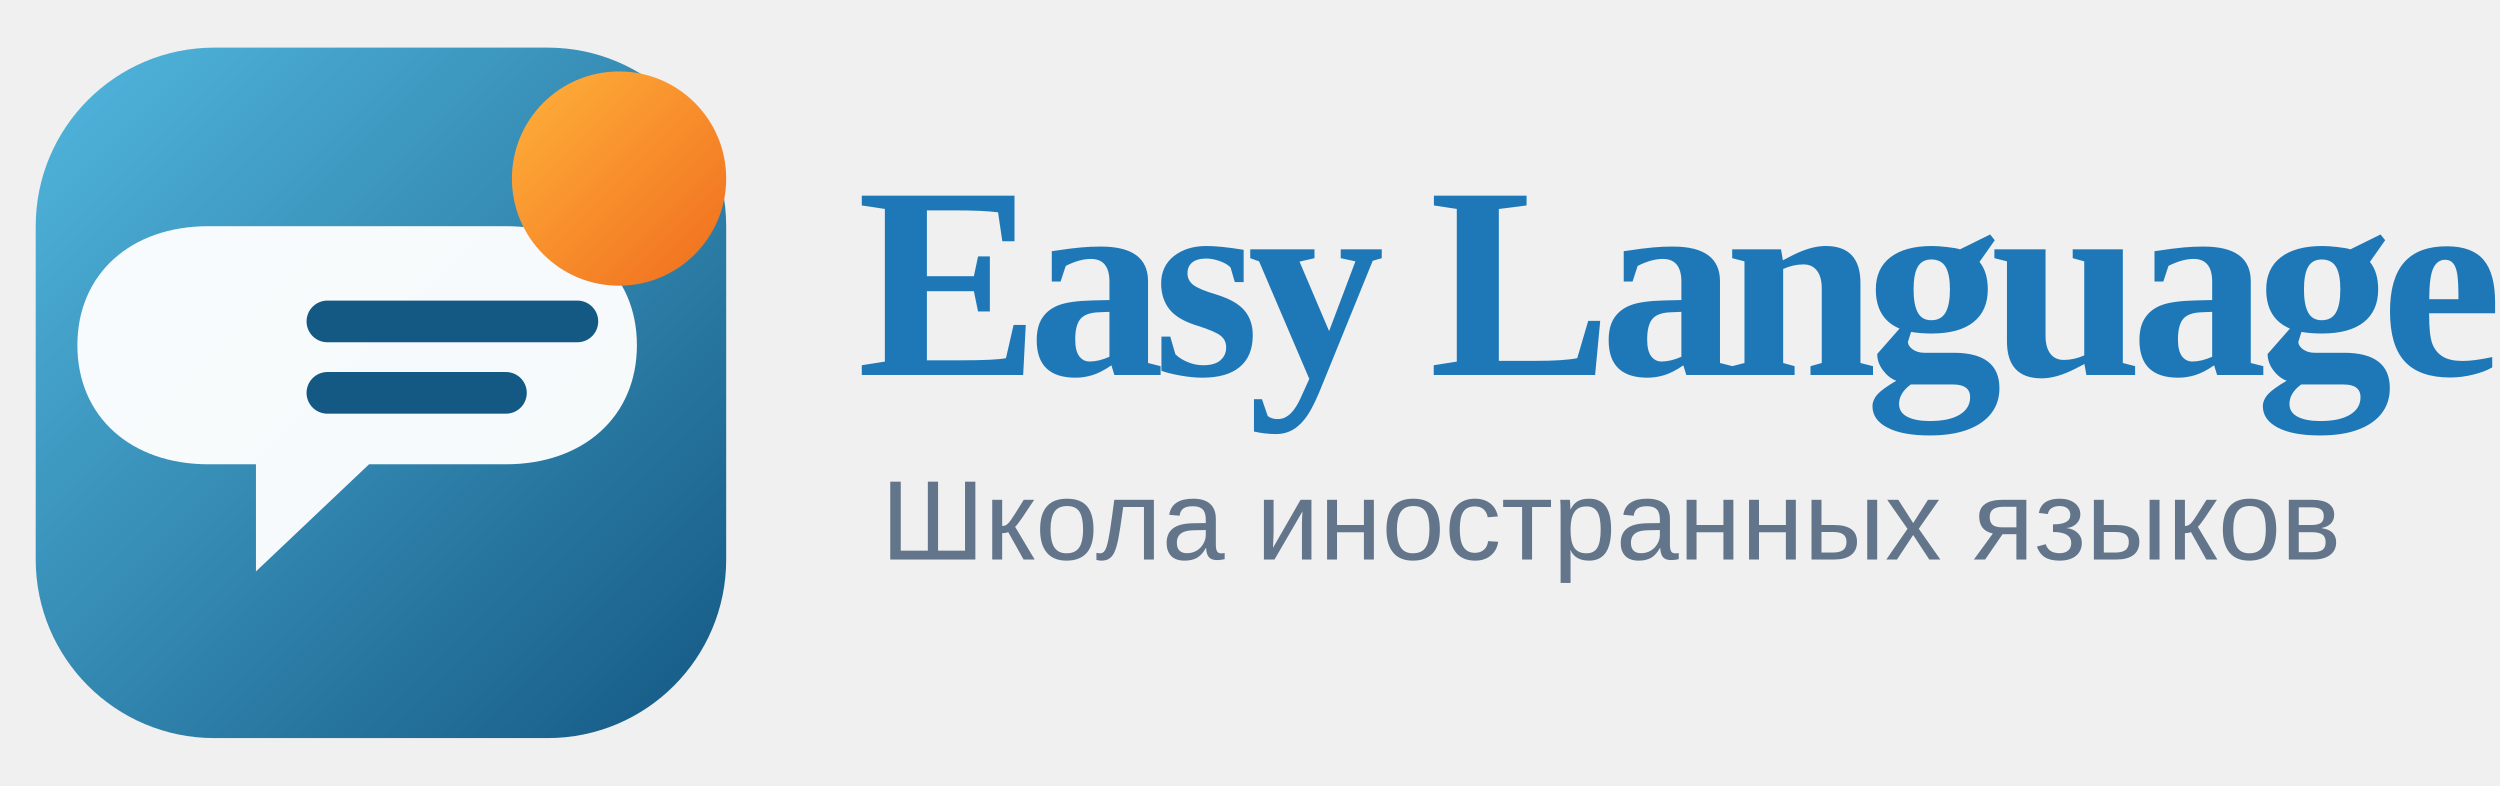
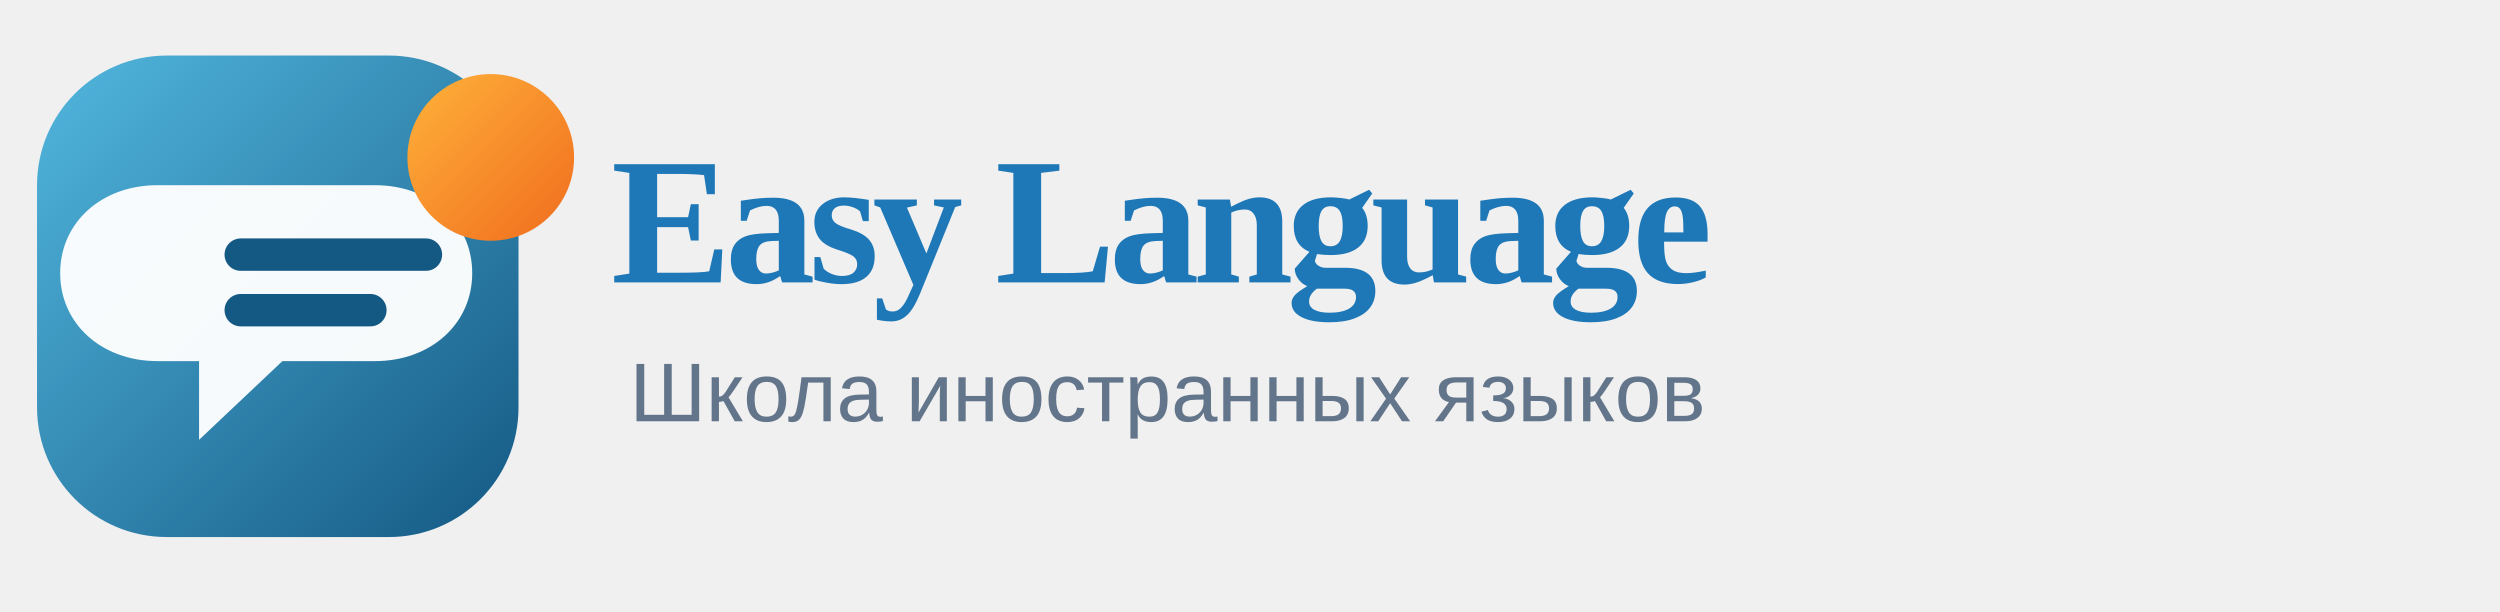
- <svg xmlns="http://www.w3.org/2000/svg" width="420" height="132" viewBox="0 0 420 132" role="img" aria-labelledby="title desc">
+ <svg xmlns="http://www.w3.org/2000/svg" width="540" height="132" viewBox="0 0 540 132" role="img" aria-labelledby="title desc">
  <defs>
    <linearGradient id="g" x1="0" y1="0" x2="1" y2="1">
      <stop offset="0" stop-color="#52b7de" />
      <stop offset="1" stop-color="#145984" />
    </linearGradient>
    <linearGradient id="o" x1="0" y1="0" x2="1" y2="1">
      <stop offset="0" stop-color="#ffb23b" />
      <stop offset="1" stop-color="#f06c1d" />
    </linearGradient>
  </defs>
-   <rect x="6" y="8" width="116" height="116" rx="30" fill="url(#g)" />
-   <path d="M35 38h50c13 0 22 8 22 20s-9 20-22 20H62L43 96v-18h-8c-13 0-22-8-22-20s9-20 22-20z" fill="white" opacity=".96" />
-   <path d="M55 54h42M55 66h30" stroke="#145984" stroke-width="7" stroke-linecap="round" />
-   <circle cx="104" cy="30" r="18" fill="url(#o)" />
-   <text x="144" y="63" font-family="Georgia, 'Times New Roman', serif" font-size="46" font-weight="700" fill="#1e78b7" letter-spacing="-2">Easy Language</text>
-   <text x="148" y="94" font-family="Arial, Helvetica, sans-serif" font-size="19" fill="#63758a">Школа иностранных языков</text>
+   <rect x="8" y="12" width="104" height="104" rx="28" fill="url(#g)" />
+   <path d="M34 40h47c12 0 21 8 21 19s-9 19-21 19H61L43 95V78h-9c-12 0-21-8-21-19s9-19 21-19z" fill="white" opacity=".96" />
+   <path d="M52 55h40M52 67h28" stroke="#145984" stroke-width="7" stroke-linecap="round" />
+   <circle cx="106" cy="34" r="18" fill="url(#o)" />
+   <text x="132" y="61" font-family="Georgia, 'Times New Roman', serif" font-size="39" font-weight="700" fill="#1e78b7" letter-spacing="-1.4">Easy Language</text>
+   <text x="136" y="91" font-family="Arial, Helvetica, sans-serif" font-size="18" fill="#63758a">Школа иностранных языков</text>
</svg>
